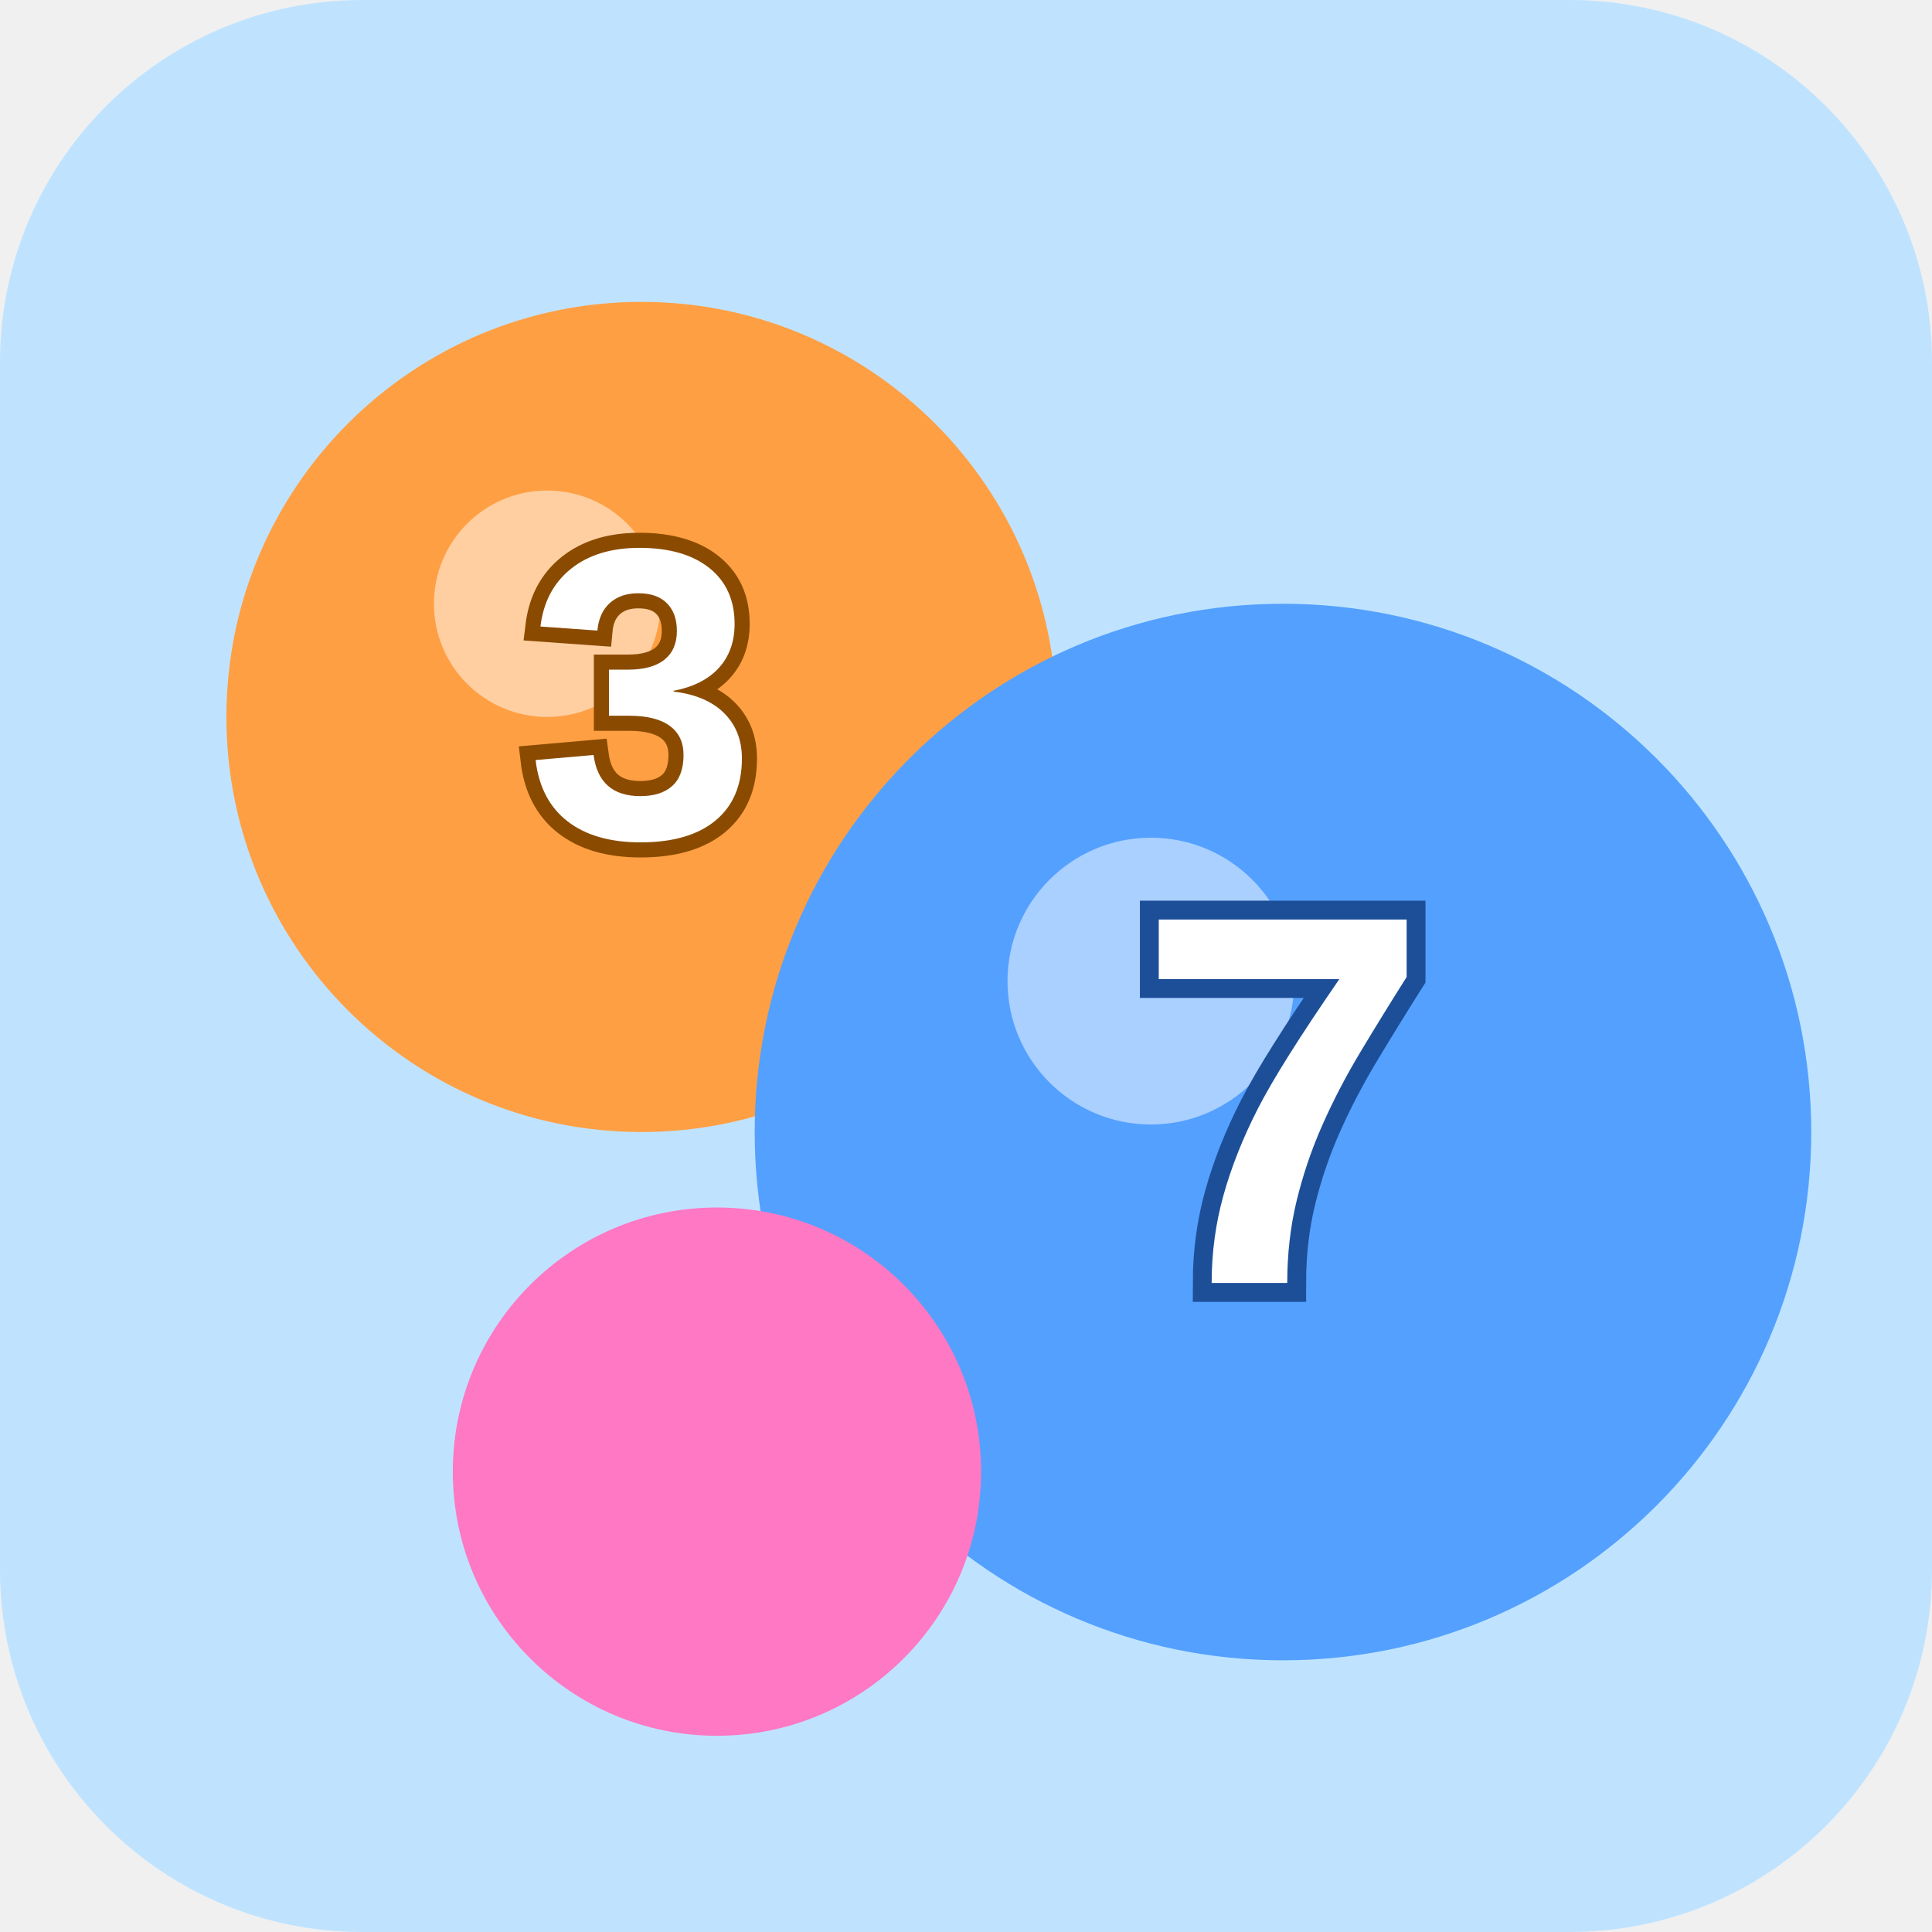
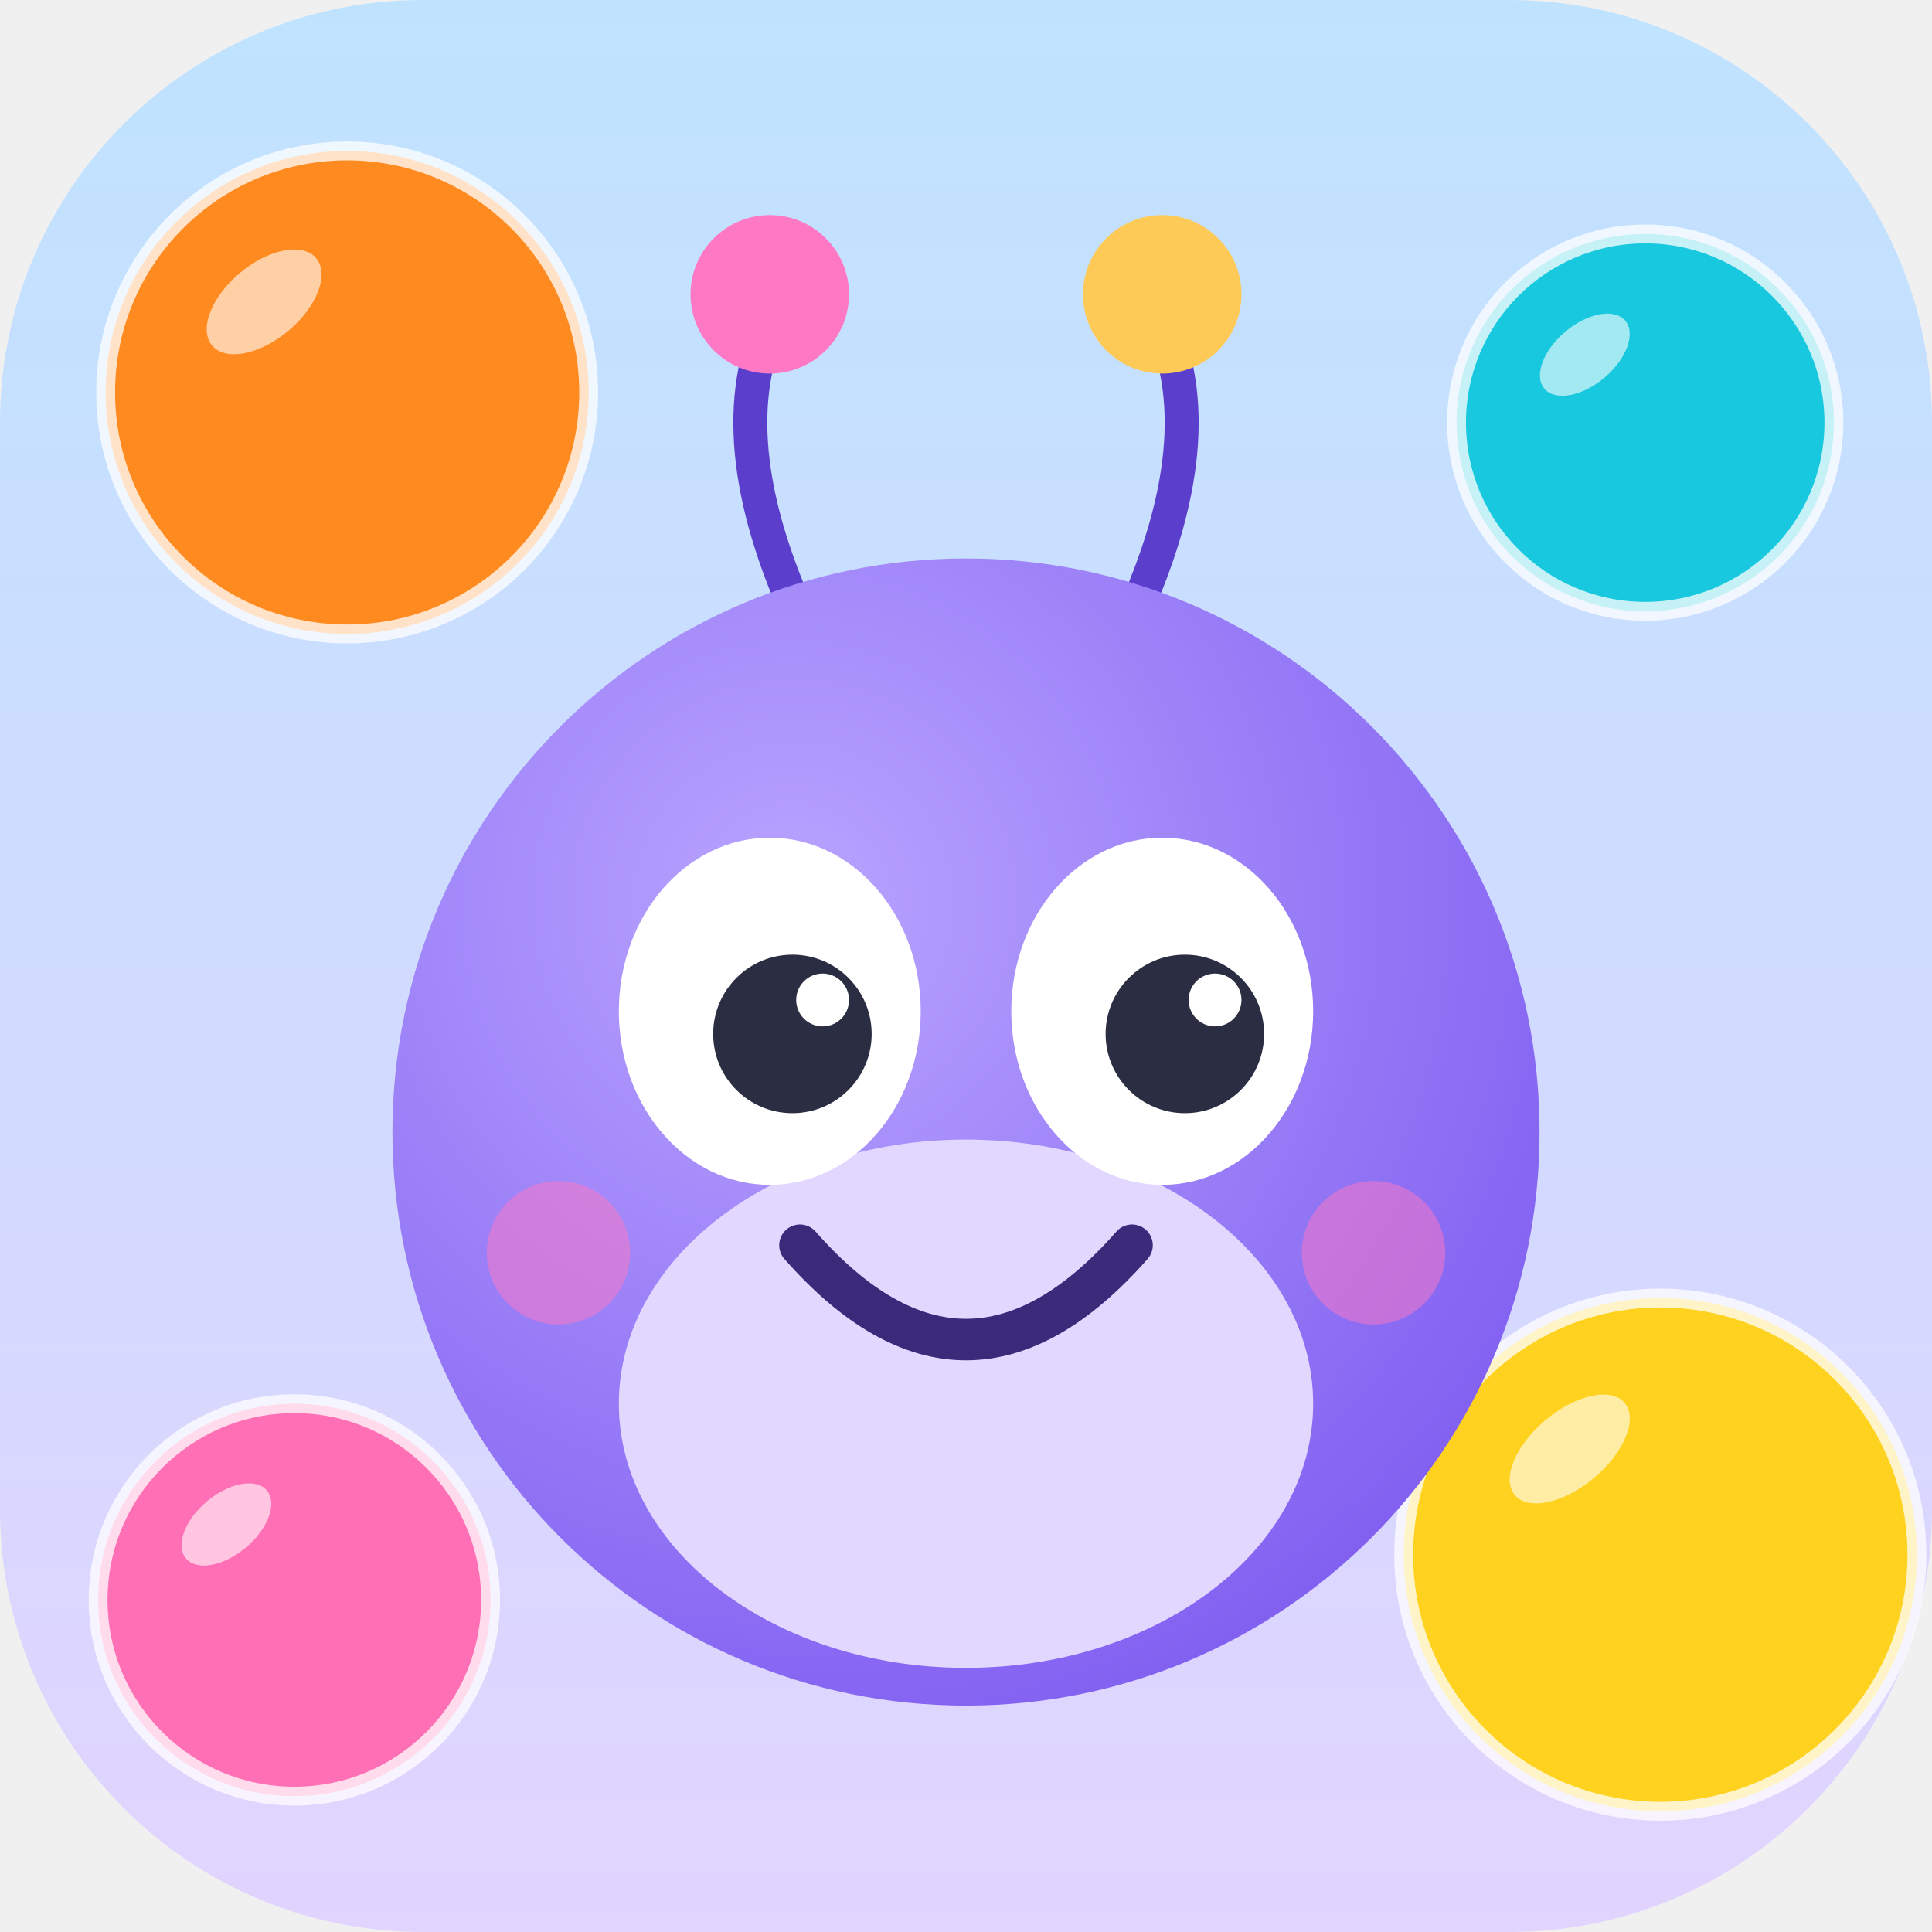
<svg xmlns="http://www.w3.org/2000/svg" viewBox="0 0 512 512">
-   <rect width="512" height="512" rx="96" fill="#bfe3ff" />
-   <circle cx="170" cy="190" r="110" fill="#ff9f43" />
-   <circle cx="145" cy="160" r="30" fill="#fff" opacity=".5" />
-   <circle cx="340" cy="300" r="140" fill="#54a0ff" />
-   <circle cx="305" cy="260" r="38" fill="#fff" opacity=".5" />
-   <circle cx="190" cy="390" r="70" fill="#ff78c4" />
-   <text x="170" y="222" font-family="Arial,sans-serif" font-weight="900" font-size="110" text-anchor="middle" fill="#fff" stroke="#8a4b00" stroke-width="8" paint-order="stroke">3</text>
-   <text x="340" y="340" font-family="Arial,sans-serif" font-weight="900" font-size="140" text-anchor="middle" fill="#fff" stroke="#1d4f99" stroke-width="10" paint-order="stroke">7</text>
+   <defs>
+     <linearGradient id="bg" x1="0" y1="0" x2="0" y2="1">
+       <stop offset="0" stop-color="#bfe3ff" />
+       <stop offset="1" stop-color="#e1d4ff" />
+     </linearGradient>
+     <radialGradient id="body" cx=".35" cy=".3" r=".8">
+       <stop offset="0" stop-color="#b9a4ff" />
+       <stop offset="1" stop-color="#7e5cf0" />
+     </radialGradient>
+   </defs>
+   <rect width="512" height="512" rx="112" fill="url(#bg)" />
+   <g stroke="#fff" stroke-opacity=".75" stroke-width="5">
+     <circle cx="92" cy="104" r="64" fill="#ff8a1f" />
+     <circle cx="436" cy="112" r="50" fill="#18c8de" />
+     <circle cx="78" cy="424" r="52" fill="#ff6fb5" />
+     <circle cx="440" cy="412" r="68" fill="#ffd21f" />
+   </g>
+   <g fill="#fff" fill-opacity=".6">
+     <ellipse cx="70" cy="80" rx="18" ry="10" transform="rotate(-40 70 80)" />
+     <ellipse cx="420" cy="94" rx="14" ry="8" transform="rotate(-40 420 94)" />
+     <ellipse cx="60" cy="404" rx="14" ry="8" transform="rotate(-40 60 404)" />
+     <ellipse cx="416" cy="384" rx="19" ry="10" transform="rotate(-40 416 384)" />
+   </g>
+   <g stroke="#5b3fcc" stroke-width="9" stroke-linecap="round" fill="none">
+     <path d="M214 168 Q190 118 204 86" />
+     <path d="M298 168 Q322 118 308 86" />
+   </g>
+   <circle cx="204" cy="78" r="21" fill="#ff78c4" />
+   <circle cx="308" cy="78" r="21" fill="#feca57" />
+   <circle cx="256" cy="300" r="152" fill="url(#body)" />
+   <ellipse cx="256" cy="372" rx="92" ry="70" fill="#e1d7ff" />
+   <ellipse cx="204" cy="268" rx="40" ry="46" fill="#fff" />
+   <ellipse cx="308" cy="268" rx="40" ry="46" fill="#fff" />
+   <circle cx="210" cy="274" r="21" fill="#2b2d42" />
+   <circle cx="314" cy="274" r="21" fill="#2b2d42" />
+   <circle cx="218" cy="265" r="7" fill="#fff" />
+   <circle cx="322" cy="265" r="7" fill="#fff" />
+   <circle cx="148" cy="332" r="19" fill="#ff78c4" fill-opacity=".5" />
+   <circle cx="364" cy="332" r="19" fill="#ff78c4" fill-opacity=".5" />
+   <path d="M212 330 Q256 380 300 330" fill="none" stroke="#3a2a7a" stroke-width="11" stroke-linecap="round" />
</svg>
